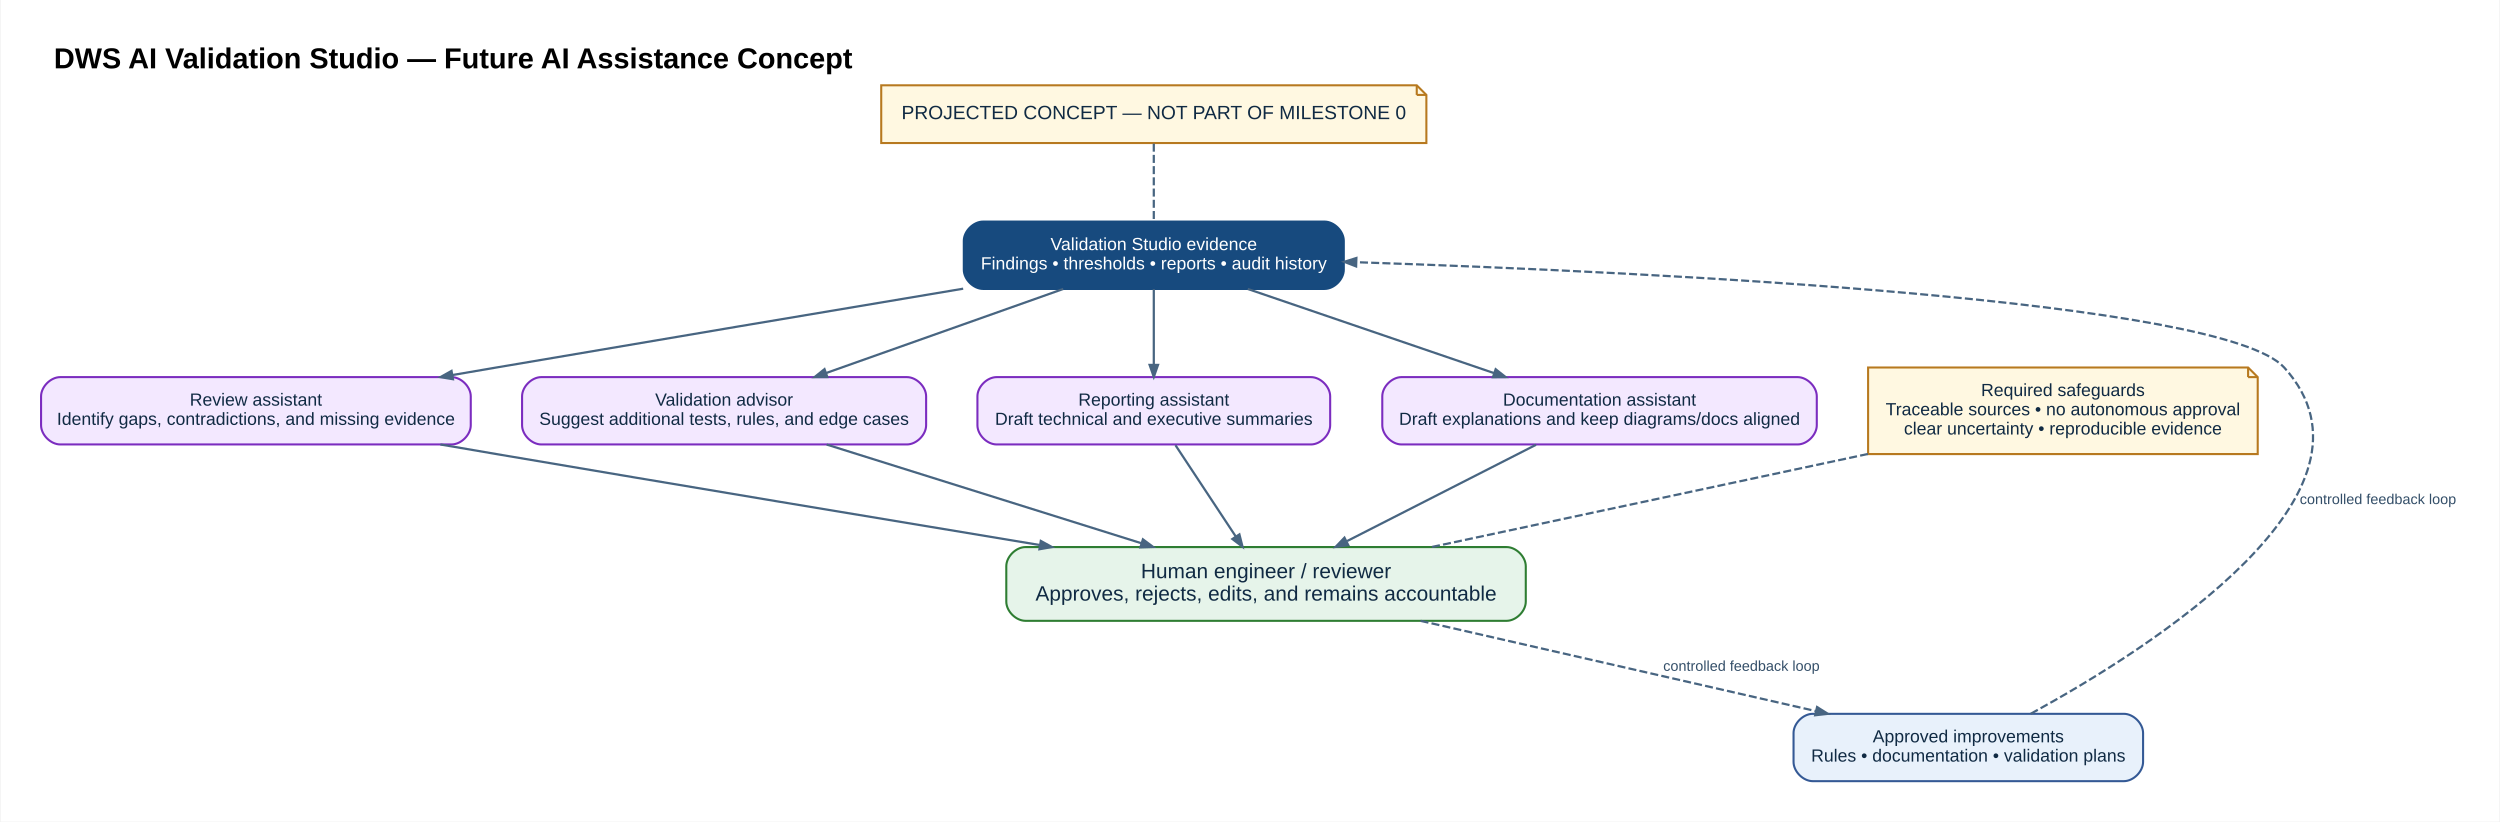
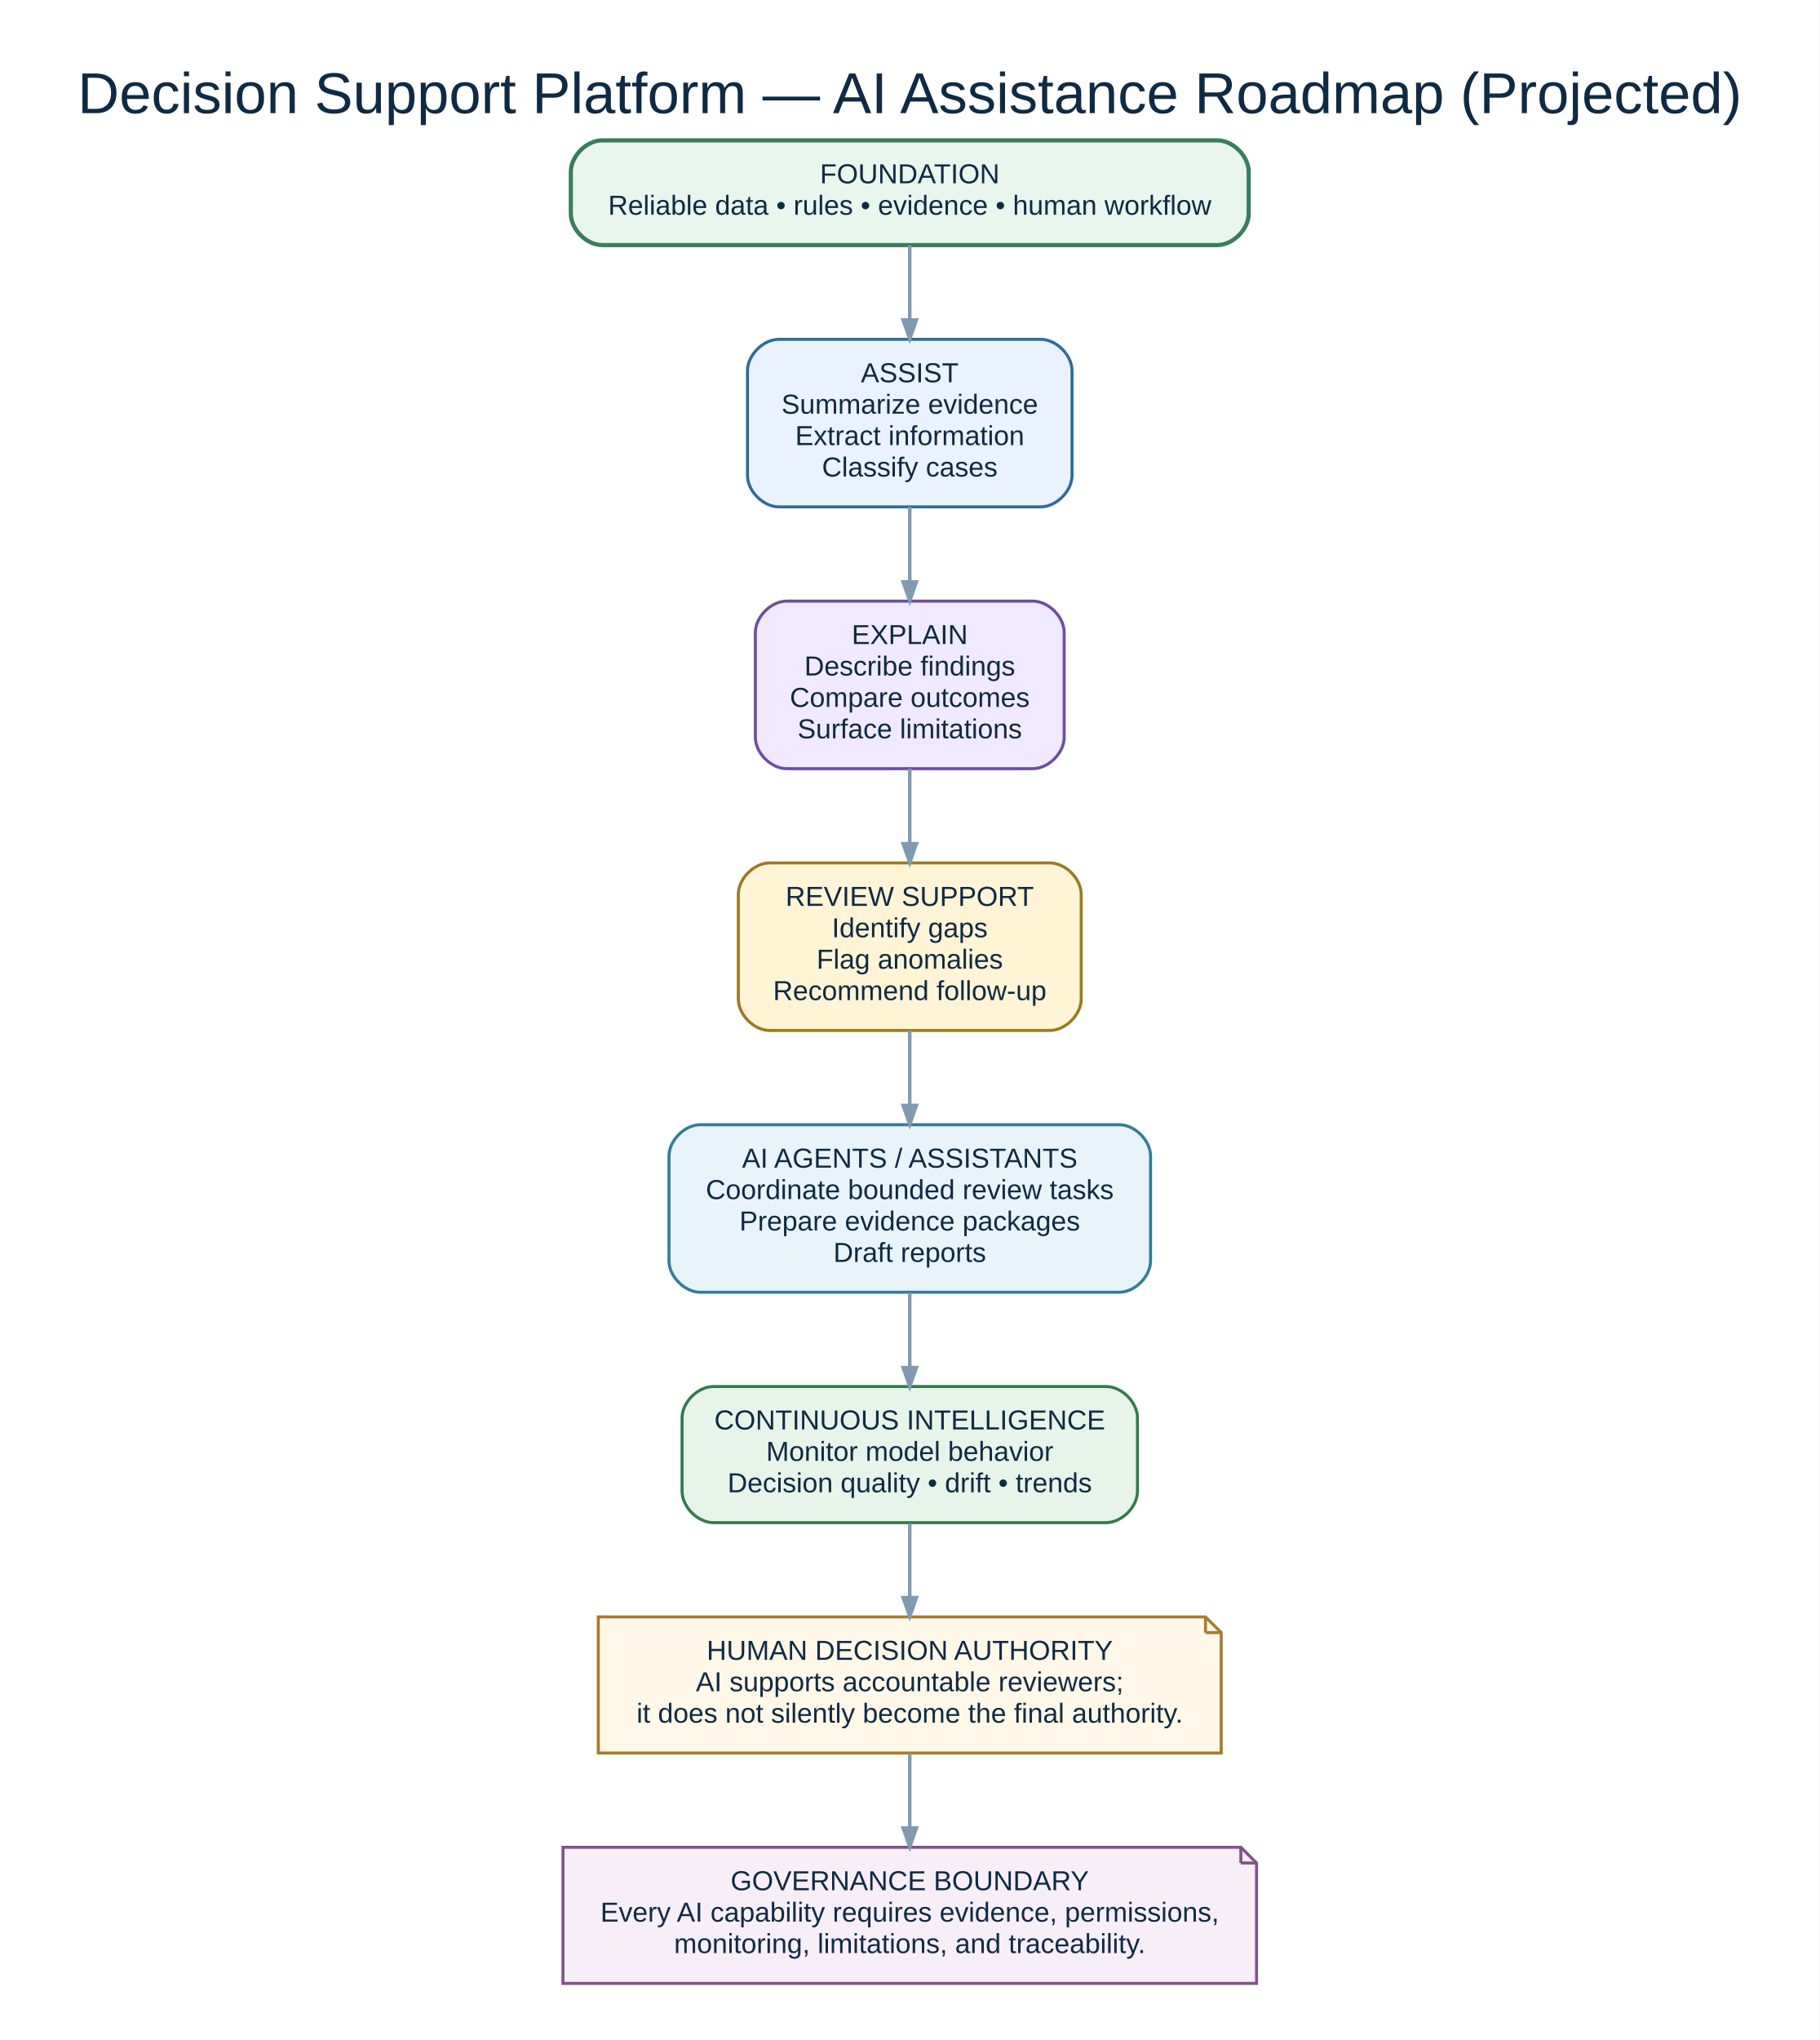
- <svg xmlns="http://www.w3.org/2000/svg" width="1558pt" height="512pt" viewBox="0.00 0.00 1558.40 512.40">
-   <g id="graph0" class="graph" transform="scale(1 1) rotate(0) translate(25.2 487.2)">
-     <polygon fill="white" stroke="transparent" points="-25.2,25.2 -25.2,-487.2 1533.2,-487.2 1533.2,25.2 -25.2,25.2" />
-     <text text-anchor="start" x="8" y="-444.6" font-family="Arial" font-weight="bold" font-size="18.00">DWS AI Validation Studio — Future AI Assistance Concept</text>
+ <svg xmlns="http://www.w3.org/2000/svg" width="695pt" height="779pt" viewBox="0.00 0.00 695.20 779.20">
+   <g id="graph0" class="graph" transform="scale(1 1) rotate(0) translate(21.6 757.6)">
+     <polygon fill="white" stroke="transparent" points="-21.6,21.6 -21.6,-757.6 673.6,-757.6 673.6,21.6 -21.6,21.6" />
+     <text text-anchor="middle" x="326" y="-714.4" font-family="Arial" font-size="22.00" fill="#102a43">Decision Support Platform — AI Assistance Roadmap (Projected)</text>
    <g id="node1" class="node">
-       <polygon fill="#fff8e1" stroke="#b7791f" stroke-width="1.3" points="858,-434 524,-434 524,-398 864,-398 864,-428 858,-434" />
-       <polyline fill="none" stroke="#b7791f" stroke-width="1.3" points="858,-434 858,-428 " />
-       <polyline fill="none" stroke="#b7791f" stroke-width="1.3" points="864,-428 858,-428 " />
-       <text text-anchor="middle" x="694" y="-412.9" font-family="Arial" font-size="12.00" fill="#102a43">PROJECTED CONCEPT — NOT PART OF MILESTONE 0</text>
+       <path fill="#e8f6ee" stroke="#3a7d5d" stroke-width="1.6" d="M443.5,-704C443.5,-704 208.5,-704 208.5,-704 202.5,-704 196.5,-698 196.5,-692 196.5,-692 196.5,-676 196.5,-676 196.5,-670 202.5,-664 208.5,-664 208.5,-664 443.5,-664 443.5,-664 449.5,-664 455.5,-670 455.5,-676 455.5,-676 455.5,-692 455.5,-692 455.5,-698 449.5,-704 443.5,-704" />
+       <text text-anchor="middle" x="326" y="-687.6" font-family="Arial" font-size="10.50" fill="#102a43">FOUNDATION</text>
+       <text text-anchor="middle" x="326" y="-675.6" font-family="Arial" font-size="10.50" fill="#102a43">Reliable data • rules • evidence • human workflow</text>
    </g>
    <g id="node2" class="node">
-       <path fill="#174a7e" stroke="#174a7e" stroke-width="1.3" d="M800.5,-349C800.5,-349 587.5,-349 587.5,-349 581.5,-349 575.5,-343 575.5,-337 575.5,-337 575.5,-319 575.5,-319 575.5,-313 581.5,-307 587.5,-307 587.5,-307 800.5,-307 800.5,-307 806.5,-307 812.5,-313 812.5,-319 812.5,-319 812.5,-337 812.5,-337 812.5,-343 806.5,-349 800.5,-349" />
-       <text text-anchor="middle" x="694" y="-331.2" font-family="Arial" font-size="11.00" fill="white">Validation Studio evidence</text>
-       <text text-anchor="middle" x="694" y="-319.2" font-family="Arial" font-size="11.00" fill="white">Findings • thresholds • reports • audit history</text>
+       <path fill="#eaf2ff" stroke="#2f6b9a" stroke-width="1.15" d="M376,-628C376,-628 276,-628 276,-628 270,-628 264,-622 264,-616 264,-616 264,-576 264,-576 264,-570 270,-564 276,-564 276,-564 376,-564 376,-564 382,-564 388,-570 388,-576 388,-576 388,-616 388,-616 388,-622 382,-628 376,-628" />
+       <text text-anchor="middle" x="326" y="-611.6" font-family="Arial" font-size="10.50" fill="#102a43">ASSIST</text>
+       <text text-anchor="middle" x="326" y="-599.6" font-family="Arial" font-size="10.50" fill="#102a43">Summarize evidence</text>
+       <text text-anchor="middle" x="326" y="-587.6" font-family="Arial" font-size="10.50" fill="#102a43">Extract information</text>
+       <text text-anchor="middle" x="326" y="-575.6" font-family="Arial" font-size="10.50" fill="#102a43">Classify cases</text>
    </g>
    <g id="edge1" class="edge">
-       <path fill="none" stroke="#486581" stroke-width="1.4" stroke-dasharray="5,2" d="M694,-397.6C694,-383.56 694,-363.8 694,-349.09" />
+       <path fill="none" stroke="#829ab1" stroke-width="1.35" d="M326,-663.91C326,-655.55 326,-645.43 326,-635.61" />
+       <polygon fill="#829ab1" stroke="#829ab1" stroke-width="1.35" points="328.52,-635.39 326,-628.19 323.48,-635.39 328.52,-635.39" />
    </g>
    <g id="node3" class="node">
-       <path fill="#f3e8ff" stroke="#7b2cbf" stroke-width="1.3" d="M1095.5,-252C1095.5,-252 848.5,-252 848.5,-252 842.5,-252 836.5,-246 836.5,-240 836.5,-240 836.5,-222 836.5,-222 836.5,-216 842.5,-210 848.5,-210 848.5,-210 1095.5,-210 1095.5,-210 1101.5,-210 1107.5,-216 1107.5,-222 1107.5,-222 1107.5,-240 1107.5,-240 1107.5,-246 1101.5,-252 1095.5,-252" />
-       <text text-anchor="middle" x="972" y="-234.2" font-family="Arial" font-size="11.00" fill="#102a43">Documentation assistant</text>
-       <text text-anchor="middle" x="972" y="-222.2" font-family="Arial" font-size="11.00" fill="#102a43">Draft explanations and keep diagrams/docs aligned</text>
+       <path fill="#f1e9ff" stroke="#6d4ea2" stroke-width="1.15" d="M373,-528C373,-528 279,-528 279,-528 273,-528 267,-522 267,-516 267,-516 267,-476 267,-476 267,-470 273,-464 279,-464 279,-464 373,-464 373,-464 379,-464 385,-470 385,-476 385,-476 385,-516 385,-516 385,-522 379,-528 373,-528" />
+       <text text-anchor="middle" x="326" y="-511.6" font-family="Arial" font-size="10.50" fill="#102a43">EXPLAIN</text>
+       <text text-anchor="middle" x="326" y="-499.6" font-family="Arial" font-size="10.50" fill="#102a43">Describe findings</text>
+       <text text-anchor="middle" x="326" y="-487.6" font-family="Arial" font-size="10.50" fill="#102a43">Compare outcomes</text>
+       <text text-anchor="middle" x="326" y="-475.6" font-family="Arial" font-size="10.50" fill="#102a43">Surface limitations</text>
    </g>
    <g id="edge2" class="edge">
-       <path fill="none" stroke="#486581" stroke-width="1.4" d="M752.62,-306.97C797.53,-291.62 859.49,-270.45 906.12,-254.51" />
-       <polygon fill="#486581" stroke="#486581" stroke-width="1.4" points="907.22,-256.91 913.46,-252 905.52,-251.94 907.22,-256.91" />
+       <path fill="none" stroke="#829ab1" stroke-width="1.35" d="M326,-563.99C326,-554.97 326,-544.99 326,-535.56" />
+       <polygon fill="#829ab1" stroke="#829ab1" stroke-width="1.35" points="328.52,-535.34 326,-528.14 323.48,-535.34 328.52,-535.34" />
    </g>
    <g id="node4" class="node">
-       <path fill="#f3e8ff" stroke="#7b2cbf" stroke-width="1.3" d="M256,-252C256,-252 12,-252 12,-252 6,-252 0,-246 0,-240 0,-240 0,-222 0,-222 0,-216 6,-210 12,-210 12,-210 256,-210 256,-210 262,-210 268,-216 268,-222 268,-222 268,-240 268,-240 268,-246 262,-252 256,-252" />
-       <text text-anchor="middle" x="134" y="-234.2" font-family="Arial" font-size="11.00" fill="#102a43">Review assistant</text>
-       <text text-anchor="middle" x="134" y="-222.2" font-family="Arial" font-size="11.00" fill="#102a43">Identify gaps, contradictions, and missing evidence</text>
+       <path fill="#fff4d6" stroke="#9a7a22" stroke-width="1.15" d="M379.5,-428C379.5,-428 272.5,-428 272.5,-428 266.5,-428 260.5,-422 260.5,-416 260.5,-416 260.5,-376 260.5,-376 260.5,-370 266.5,-364 272.5,-364 272.5,-364 379.5,-364 379.5,-364 385.5,-364 391.5,-370 391.5,-376 391.5,-376 391.5,-416 391.5,-416 391.5,-422 385.5,-428 379.5,-428" />
+       <text text-anchor="middle" x="326" y="-411.6" font-family="Arial" font-size="10.50" fill="#102a43">REVIEW SUPPORT</text>
+       <text text-anchor="middle" x="326" y="-399.6" font-family="Arial" font-size="10.50" fill="#102a43">Identify gaps</text>
+       <text text-anchor="middle" x="326" y="-387.6" font-family="Arial" font-size="10.50" fill="#102a43">Flag anomalies</text>
+       <text text-anchor="middle" x="326" y="-375.6" font-family="Arial" font-size="10.50" fill="#102a43">Recommend follow-up</text>
    </g>
    <g id="edge3" class="edge">
-       <path fill="none" stroke="#486581" stroke-width="1.4" d="M575.11,-307.15C493.25,-293.44 382.01,-274.74 284,-258 275.06,-256.47 265.82,-254.89 256.52,-253.29" />
-       <polygon fill="#486581" stroke="#486581" stroke-width="1.4" points="256.89,-250.69 249.05,-252 256,-255.86 256.89,-250.69" />
+       <path fill="none" stroke="#829ab1" stroke-width="1.35" d="M326,-463.99C326,-454.97 326,-444.99 326,-435.56" />
+       <polygon fill="#829ab1" stroke="#829ab1" stroke-width="1.35" points="328.52,-435.34 326,-428.14 323.48,-435.34 328.52,-435.34" />
    </g>
    <g id="node5" class="node">
-       <path fill="#f3e8ff" stroke="#7b2cbf" stroke-width="1.3" d="M540,-252C540,-252 312,-252 312,-252 306,-252 300,-246 300,-240 300,-240 300,-222 300,-222 300,-216 306,-210 312,-210 312,-210 540,-210 540,-210 546,-210 552,-216 552,-222 552,-222 552,-240 552,-240 552,-246 546,-252 540,-252" />
-       <text text-anchor="middle" x="426" y="-234.2" font-family="Arial" font-size="11.00" fill="#102a43">Validation advisor</text>
-       <text text-anchor="middle" x="426" y="-222.2" font-family="Arial" font-size="11.00" fill="#102a43">Suggest additional tests, rules, and edge cases</text>
+       <path fill="#e8f4fa" stroke="#347c98" stroke-width="1.15" d="M406,-328C406,-328 246,-328 246,-328 240,-328 234,-322 234,-316 234,-316 234,-276 234,-276 234,-270 240,-264 246,-264 246,-264 406,-264 406,-264 412,-264 418,-270 418,-276 418,-276 418,-316 418,-316 418,-322 412,-328 406,-328" />
+       <text text-anchor="middle" x="326" y="-311.6" font-family="Arial" font-size="10.50" fill="#102a43">AI AGENTS / ASSISTANTS</text>
+       <text text-anchor="middle" x="326" y="-299.6" font-family="Arial" font-size="10.50" fill="#102a43">Coordinate bounded review tasks</text>
+       <text text-anchor="middle" x="326" y="-287.6" font-family="Arial" font-size="10.50" fill="#102a43">Prepare evidence packages</text>
+       <text text-anchor="middle" x="326" y="-275.6" font-family="Arial" font-size="10.50" fill="#102a43">Draft reports</text>
    </g>
    <g id="edge4" class="edge">
-       <path fill="none" stroke="#486581" stroke-width="1.4" d="M637.49,-306.97C594.2,-291.62 534.46,-270.45 489.51,-254.51" />
-       <polygon fill="#486581" stroke="#486581" stroke-width="1.4" points="490.38,-252.04 482.43,-252 488.62,-256.98 490.38,-252.04" />
+       <path fill="none" stroke="#829ab1" stroke-width="1.35" d="M326,-363.99C326,-354.97 326,-344.99 326,-335.56" />
+       <polygon fill="#829ab1" stroke="#829ab1" stroke-width="1.35" points="328.52,-335.34 326,-328.14 323.48,-335.34 328.52,-335.34" />
    </g>
    <g id="node6" class="node">
-       <path fill="#f3e8ff" stroke="#7b2cbf" stroke-width="1.3" d="M792,-252C792,-252 596,-252 596,-252 590,-252 584,-246 584,-240 584,-240 584,-222 584,-222 584,-216 590,-210 596,-210 596,-210 792,-210 792,-210 798,-210 804,-216 804,-222 804,-222 804,-240 804,-240 804,-246 798,-252 792,-252" />
-       <text text-anchor="middle" x="694" y="-234.2" font-family="Arial" font-size="11.00" fill="#102a43">Reporting assistant</text>
-       <text text-anchor="middle" x="694" y="-222.2" font-family="Arial" font-size="11.00" fill="#102a43">Draft technical and executive summaries</text>
+       <path fill="#e6f4ea" stroke="#357a4a" stroke-width="1.15" d="M401,-228C401,-228 251,-228 251,-228 245,-228 239,-222 239,-216 239,-216 239,-188 239,-188 239,-182 245,-176 251,-176 251,-176 401,-176 401,-176 407,-176 413,-182 413,-188 413,-188 413,-216 413,-216 413,-222 407,-228 401,-228" />
+       <text text-anchor="middle" x="326" y="-211.6" font-family="Arial" font-size="10.50" fill="#102a43">CONTINUOUS INTELLIGENCE</text>
+       <text text-anchor="middle" x="326" y="-199.6" font-family="Arial" font-size="10.50" fill="#102a43">Monitor model behavior</text>
+       <text text-anchor="middle" x="326" y="-187.6" font-family="Arial" font-size="10.50" fill="#102a43">Decision quality • drift • trends</text>
    </g>
    <g id="edge5" class="edge">
-       <path fill="none" stroke="#486581" stroke-width="1.4" d="M694,-306.85C694,-293.12 694,-274.77 694,-259.67" />
-       <polygon fill="#486581" stroke="#486581" stroke-width="1.4" points="696.63,-259.62 694,-252.12 691.38,-259.62 696.63,-259.62" />
+       <path fill="none" stroke="#829ab1" stroke-width="1.35" d="M326,-263.85C326,-254.64 326,-244.53 326,-235.25" />
+       <polygon fill="#829ab1" stroke="#829ab1" stroke-width="1.35" points="328.52,-235.22 326,-228.02 323.48,-235.22 328.52,-235.22" />
    </g>
    <g id="node7" class="node">
-       <path fill="#e6f4ea" stroke="#2e7d32" stroke-width="1.3" d="M914,-146C914,-146 614,-146 614,-146 608,-146 602,-140 602,-134 602,-134 602,-112 602,-112 602,-106 608,-100 614,-100 614,-100 914,-100 914,-100 920,-100 926,-106 926,-112 926,-112 926,-134 926,-134 926,-140 920,-146 914,-146" />
-       <text text-anchor="middle" x="764" y="-126.6" font-family="Arial" font-size="13.00" fill="#102a43">Human engineer / reviewer</text>
-       <text text-anchor="middle" x="764" y="-112.6" font-family="Arial" font-size="13.00" fill="#102a43">Approves, rejects, edits, and remains accountable</text>
+       <polygon fill="#fff8e8" stroke="#a67c2d" stroke-width="1.15" points="439,-140 207,-140 207,-88 445,-88 445,-134 439,-140" />
+       <polyline fill="none" stroke="#a67c2d" stroke-width="1.15" points="439,-140 439,-134 " />
+       <polyline fill="none" stroke="#a67c2d" stroke-width="1.15" points="445,-134 439,-134 " />
+       <text text-anchor="middle" x="326" y="-123.6" font-family="Arial" font-size="10.50" fill="#102a43">HUMAN DECISION AUTHORITY</text>
+       <text text-anchor="middle" x="326" y="-111.6" font-family="Arial" font-size="10.50" fill="#102a43">AI supports accountable reviewers;</text>
+       <text text-anchor="middle" x="326" y="-99.6" font-family="Arial" font-size="10.50" fill="#102a43">it does not silently become the final authority.</text>
    </g>
    <g id="edge6" class="edge">
-       <path fill="none" stroke="#486581" stroke-width="1.4" d="M932.39,-209.81C898.9,-192.75 850.74,-168.21 814.5,-149.73" />
-       <polygon fill="#486581" stroke="#486581" stroke-width="1.4" points="815.29,-147.19 807.41,-146.12 812.91,-151.87 815.29,-147.19" />
+       <path fill="none" stroke="#829ab1" stroke-width="1.35" d="M326,-175.66C326,-166.83 326,-156.79 326,-147.45" />
+       <polygon fill="#829ab1" stroke="#829ab1" stroke-width="1.35" points="328.52,-147.36 326,-140.16 323.48,-147.36 328.52,-147.36" />
+     </g>
+     <g id="node8" class="node">
+       <polygon fill="#f7eef8" stroke="#815487" stroke-width="1.15" points="452.5,-52 193.5,-52 193.5,0 458.5,0 458.5,-46 452.5,-52" />
+       <polyline fill="none" stroke="#815487" stroke-width="1.15" points="452.5,-52 452.5,-46 " />
+       <polyline fill="none" stroke="#815487" stroke-width="1.15" points="458.5,-46 452.5,-46 " />
+       <text text-anchor="middle" x="326" y="-35.6" font-family="Arial" font-size="10.50" fill="#102a43">GOVERNANCE BOUNDARY</text>
+       <text text-anchor="middle" x="326" y="-23.6" font-family="Arial" font-size="10.50" fill="#102a43">Every AI capability requires evidence, permissions,</text>
+       <text text-anchor="middle" x="326" y="-11.6" font-family="Arial" font-size="10.50" fill="#102a43">monitoring, limitations, and traceability.</text>
    </g>
    <g id="edge7" class="edge">
-       <path fill="none" stroke="#486581" stroke-width="1.4" d="M249.05,-209.98C260.85,-207.95 272.67,-205.93 284,-204 398.05,-184.61 527.42,-163.08 623.1,-147.24" />
-       <polygon fill="#486581" stroke="#486581" stroke-width="1.4" points="623.53,-149.83 630.5,-146.01 622.68,-144.65 623.53,-149.83" />
-     </g>
-     <g id="edge8" class="edge">
-       <path fill="none" stroke="#486581" stroke-width="1.4" d="M489.97,-209.94C545.68,-192.47 626.6,-167.09 686.07,-148.44" />
-       <polygon fill="#486581" stroke="#486581" stroke-width="1.4" points="687.21,-150.83 693.58,-146.08 685.64,-145.82 687.21,-150.83" />
-     </g>
-     <g id="edge9" class="edge">
-       <path fill="none" stroke="#486581" stroke-width="1.4" d="M707.5,-209.56C718.18,-193.38 733.23,-170.59 745.12,-152.6" />
-       <polygon fill="#486581" stroke="#486581" stroke-width="1.4" points="747.39,-153.91 749.34,-146.2 743.01,-151.02 747.39,-153.91" />
-     </g>
-     <g id="node8" class="node">
-       <path fill="#e8f1fb" stroke="#345995" stroke-width="1.3" d="M1299,-42C1299,-42 1105,-42 1105,-42 1099,-42 1093,-36 1093,-30 1093,-30 1093,-12 1093,-12 1093,-6 1099,0 1105,0 1105,0 1299,0 1299,0 1305,0 1311,-6 1311,-12 1311,-12 1311,-30 1311,-30 1311,-36 1305,-42 1299,-42" />
-       <text text-anchor="middle" x="1202" y="-24.2" font-family="Arial" font-size="11.00" fill="#102a43">Approved improvements</text>
-       <text text-anchor="middle" x="1202" y="-12.2" font-family="Arial" font-size="11.00" fill="#102a43">Rules • documentation • validation plans</text>
-     </g>
-     <g id="edge10" class="edge">
-       <path fill="none" stroke="#486581" stroke-width="1.4" stroke-dasharray="5,2" d="M860.39,-99.99C933.69,-83.26 1034.02,-60.35 1106.98,-43.69" />
-       <polygon fill="#486581" stroke="#486581" stroke-width="1.4" points="1107.67,-46.23 1114.4,-42 1106.5,-41.11 1107.67,-46.23" />
-       <text text-anchor="middle" x="1060.5" y="-68.8" font-family="Arial" font-size="9.00" fill="#334e68">controlled feedback loop</text>
-     </g>
-     <g id="edge11" class="edge">
-       <path fill="none" stroke="#486581" stroke-width="1.4" stroke-dasharray="5,2" d="M1240.97,-42.05C1316.46,-83.34 1469.27,-180.51 1399,-258 1360.96,-299.94 1012.8,-317.25 820.4,-323.66" />
-       <polygon fill="#486581" stroke="#486581" stroke-width="1.4" points="820.18,-321.04 812.77,-323.91 820.35,-326.29 820.18,-321.04" />
-       <text text-anchor="middle" x="1457.5" y="-172.8" font-family="Arial" font-size="9.00" fill="#334e68">controlled feedback loop</text>
-     </g>
-     <g id="node9" class="node">
-       <polygon fill="#fff8e1" stroke="#b7791f" stroke-width="1.3" points="1376.5,-258 1139.5,-258 1139.5,-204 1382.5,-204 1382.5,-252 1376.5,-258" />
-       <polyline fill="none" stroke="#b7791f" stroke-width="1.3" points="1376.5,-258 1376.5,-252 " />
-       <polyline fill="none" stroke="#b7791f" stroke-width="1.3" points="1382.5,-252 1376.5,-252 " />
-       <text text-anchor="middle" x="1261" y="-240.2" font-family="Arial" font-size="11.00" fill="#102a43">Required safeguards</text>
-       <text text-anchor="middle" x="1261" y="-228.2" font-family="Arial" font-size="11.00" fill="#102a43">Traceable sources • no autonomous approval</text>
-       <text text-anchor="middle" x="1261" y="-216.2" font-family="Arial" font-size="11.00" fill="#102a43">clear uncertainty • reproducible evidence</text>
-     </g>
-     <g id="edge12" class="edge">
-       <path fill="none" stroke="#486581" stroke-width="1.4" stroke-dasharray="5,2" d="M1139.42,-204.07C1056.08,-186.3 946.71,-162.97 867.53,-146.08" />
+       <path fill="none" stroke="#829ab1" stroke-width="1.35" d="M326,-87.66C326,-78.83 326,-68.79 326,-59.45" />
+       <polygon fill="#829ab1" stroke="#829ab1" stroke-width="1.35" points="328.52,-59.36 326,-52.16 323.48,-59.36 328.52,-59.36" />
    </g>
  </g>
</svg>
